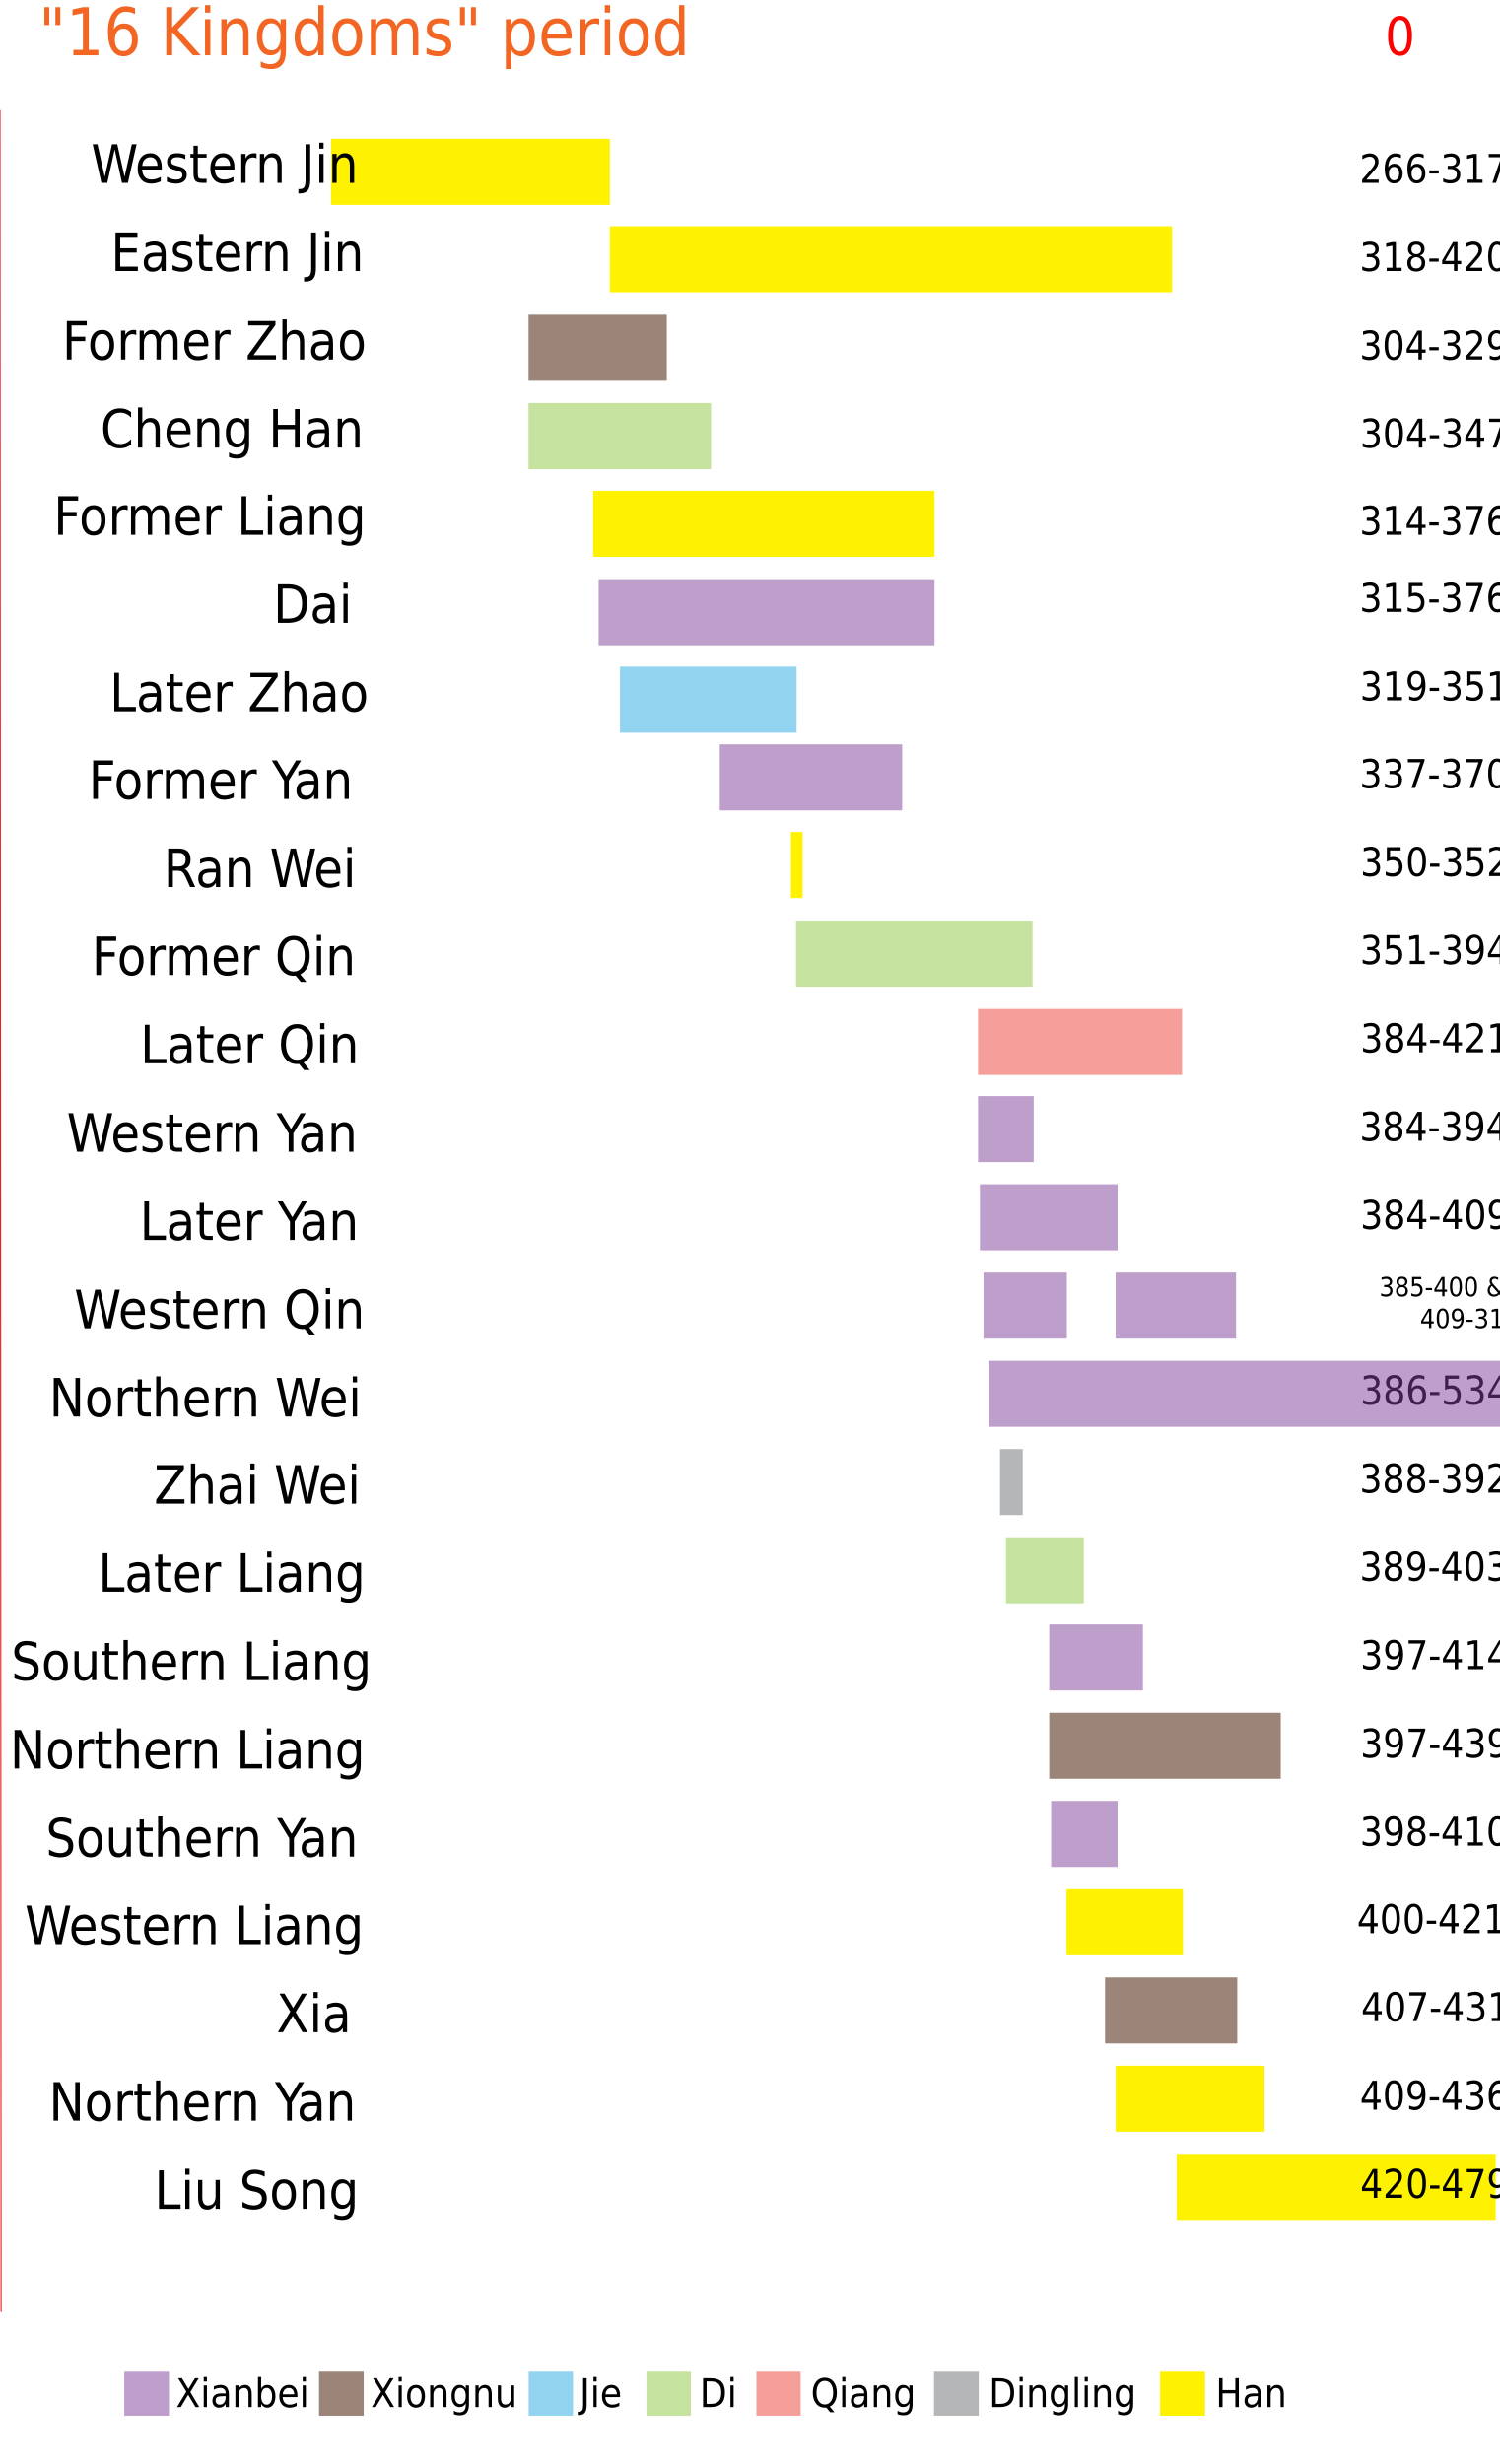
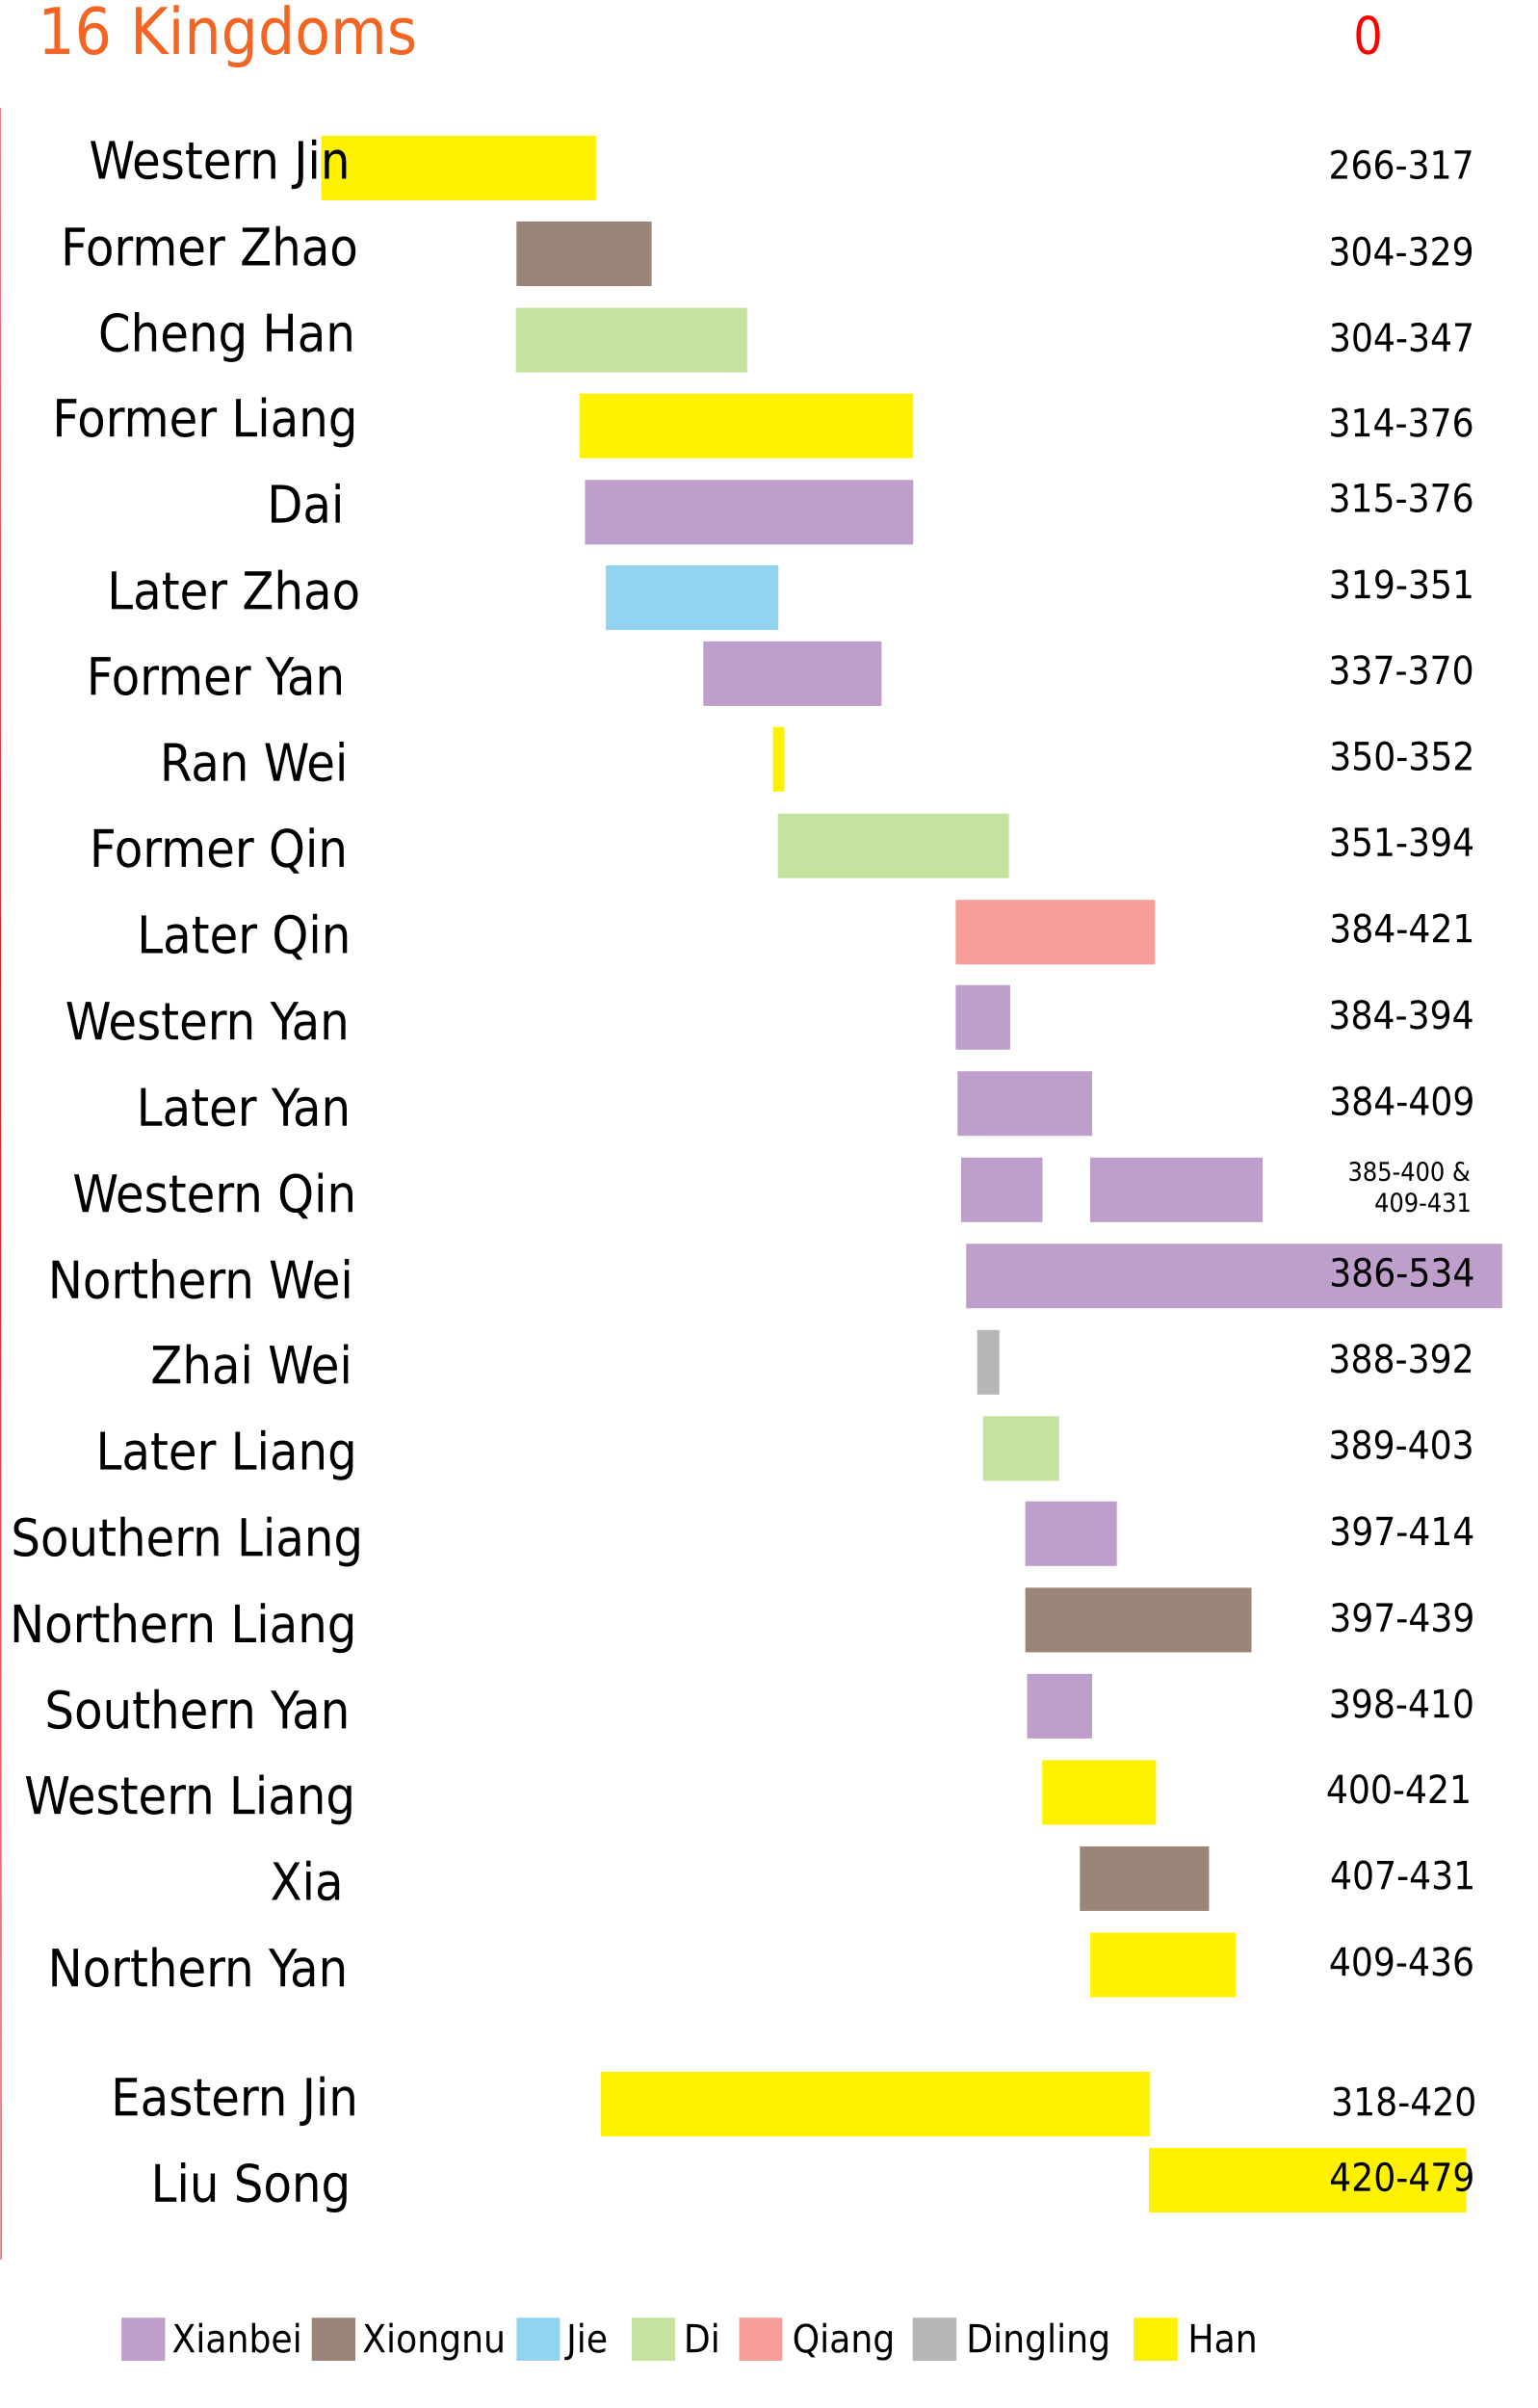
- <svg xmlns="http://www.w3.org/2000/svg" version="1.1" id="Layer_1" x="0px" y="0px" viewBox="0 0 1362.2 2238.1" style="enable-background:new 0 0 1362.2 2238.1;" xml:space="preserve">
+ <svg xmlns="http://www.w3.org/2000/svg" version="1.1" id="Layer_1" x="0px" y="0px" viewBox="0 0 1428.9 2238.1" style="enable-background:new 0 0 1428.9 2238.1;" xml:space="preserve">
  <style type="text/css">
	.st0{fill:none;stroke:#FFF200;stroke-width:60;stroke-miterlimit:10;}
	.st1{fill:none;stroke:#9B8579;stroke-width:60;stroke-miterlimit:10;}
	.st2{fill:#F26522;}
	.st3{font-family: 'Myriad Pro', 'DejaVu Sans Condensed', Helvetica, Arial, sans-serif; }
	.st4{font-size:60px;}
	.st5{font-size:48px;}
	.st6{font-size:36px;}
	.st7{fill:none;stroke:#8DC63F;stroke-width:60;stroke-miterlimit:10;stroke-opacity:0.5;}
	.st8{fill:none;stroke:#7F3F98;stroke-width:60;stroke-miterlimit:10;stroke-opacity:0.5;}
	.st9{fill:none;stroke:#27AAE1;stroke-width:60;stroke-miterlimit:10;stroke-opacity:0.5;}
	.st10{fill:none;stroke:#EF4136;stroke-width:60;stroke-miterlimit:10;stroke-opacity:0.5;}
	.st11{font-size:24px;}
	.st12{fill:none;stroke:#6D6E71;stroke-width:60;stroke-miterlimit:10;stroke-opacity:0.5;}
	.st13{fill:none;stroke:#7F3F98;stroke-width:40;stroke-miterlimit:10;stroke-opacity:0.5;}
	.st14{fill:none;stroke:#9B8579;stroke-width:40;stroke-miterlimit:10;}
	.st15{fill:none;stroke:#27AAE1;stroke-width:40;stroke-miterlimit:10;stroke-opacity:0.5;}
	.st16{fill:none;stroke:#8DC63F;stroke-width:40;stroke-miterlimit:10;stroke-opacity:0.5;}
	.st17{fill:none;stroke:#EF4136;stroke-width:40;stroke-miterlimit:10;stroke-opacity:0.5;}
	.st18{fill:none;stroke:#6D6E71;stroke-width:40;stroke-miterlimit:10;stroke-opacity:0.5;}
	.st19{fill:none;stroke:#FFF200;stroke-width:40;stroke-miterlimit:10;}
	.st20{font-size:48px; fill: red; }
</style>
  <line style="fill:none;stroke:#ED1C24;stroke-width:1;" id="marker" x1="0" y1="100" x2="1" y2="2100" />
  <text transform="matrix(1 0 0 1 1258 50)" id="markerDate" class="st3 st20">0</text>
-   <line class="st0" x1="300.7" y1="156.1" x2="554" y2="156.1" />
-   <line class="st0" x1="554" y1="235.5" x2="1064.7" y2="235.5" />
-   <line class="st1" x1="480.1" y1="315.9" x2="605.7" y2="315.9" />
-   <line class="st0" x1="538.8" y1="475.8" x2="848.9" y2="475.8" />
-   <text transform="matrix(1 0 0 1 35.1375 50.2202)" class="st2 st3 st4">"16 Kingdoms" period</text>
+   <line class="st0" x1="298.6" y1="156.1" x2="554" y2="156.1" />
+   <line class="st1" x1="480.1" y1="235.9" x2="605.7" y2="235.9" />
+   <line class="st0" x1="538.8" y1="395.8" x2="848.9" y2="395.8" />
+   <text transform="matrix(1 0 0 1 35.1375 50.2202)" class="st2 st3 st4">16 Kingdoms</text>
  <text transform="matrix(1 0 0 1 82.7894 166.0709)" class="st3 st5">Western Jin</text>
-   <text transform="matrix(1 0 0 1 100.6923 246.1689)" class="st3 st5">Eastern Jin</text>
-   <text transform="matrix(1 0 0 1 56.4832 326.6003)" class="st3 st5">Former Zhao</text>
-   <text transform="matrix(1 0 0 1 91.2854 406.5536)" class="st3 st5">Cheng Han</text>
-   <text transform="matrix(1 0 0 1 48.6603 485.7375)" class="st3 st5">Former Liang</text>
+   <text transform="matrix(1 0 0 1 56.4832 246.6003)" class="st3 st5">Former Zhao</text>
+   <text transform="matrix(1 0 0 1 91.2854 326.5536)" class="st3 st5">Cheng Han</text>
+   <text transform="matrix(1 0 0 1 48.6603 405.7375)" class="st3 st5">Former Liang</text>
  <text transform="matrix(1 0 0 1 1234.967 166.0707)" class="st3 st6">266-317</text>
-   <text transform="matrix(1 0 0 1 1234.967 246.1688)" class="st3 st6">318-420</text>
-   <text transform="matrix(1 0 0 1 1234.967 326.6002)" class="st3 st6">304-329</text>
-   <text transform="matrix(1 0 0 1 1235.355 406.5535)" class="st3 st6">304-347</text>
-   <text transform="matrix(1 0 0 1 1234.967 485.7374)" class="st3 st6">314-376</text>
-   <line class="st7" x1="480.1" y1="396.1" x2="645.9" y2="396.1" />
-   <text transform="matrix(1 0 0 1 248.1949 565.7375)" class="st3 st5">Dai</text>
-   <text transform="matrix(1 0 0 1 1234.967 555.7374)" class="st3 st6">315-376</text>
-   <line class="st8" x1="543.8" y1="556.1" x2="848.9" y2="556.1" />
-   <text transform="matrix(1 0 0 1 99.5946 646.0709)" class="st3 st5">Later Zhao</text>
-   <text transform="matrix(1 0 0 1 1235.3 636.0707)" class="st3 st6">319-351</text>
-   <line class="st9" x1="563.2" y1="635.5" x2="723.6" y2="635.5" />
-   <text transform="matrix(1 0 0 1 80.4127 725.6983)" class="st3 st5">Former Yan</text>
-   <text transform="matrix(1 0 0 1 1234.967 715.6982)" class="st3 st6">337-370</text>
-   <line class="st8" x1="653.8" y1="706.1" x2="819.5" y2="706.1" />
-   <line class="st0" x1="718.5" y1="785.7" x2="729.1" y2="785.7" />
-   <text transform="matrix(1 0 0 1 148.5347 805.7299)" class="st3 st5">Ran Wei</text>
-   <text transform="matrix(1 0 0 1 1235.633 795.7297)" class="st3 st6">350-352</text>
-   <text transform="matrix(1 0 0 1 83.2122 885.6516)" class="st3 st5">Former Qin</text>
-   <text transform="matrix(1 0 0 1 1235.355 875.6514)" class="st3 st6">351-394</text>
-   <line class="st7" x1="723.1" y1="866.2" x2="937.9" y2="866.2" />
-   <text transform="matrix(1 0 0 1 127.3219 965.8085)" class="st3 st5">Later Qin</text>
-   <text transform="matrix(1 0 0 1 1235.689 955.8083)" class="st3 st6">384-421</text>
-   <line class="st10" x1="888.4" y1="946.4" x2="1073.8" y2="946.4" />
-   <text transform="matrix(1 0 0 1 60.6778 1046.149)" class="st3 st5">Western Yan</text>
-   <text transform="matrix(1 0 0 1 1234.967 1036.149)" class="st3 st6">384-394</text>
-   <line class="st8" x1="888.4" y1="1025.6" x2="939" y2="1025.6" />
-   <text transform="matrix(1 0 0 1 126.8562 1126.306)" class="st3 st5">Later Yan</text>
-   <text transform="matrix(1 0 0 1 1235.633 1116.306)" class="st3 st6">384-409</text>
-   <line class="st8" x1="890.1" y1="1105.7" x2="1015.2" y2="1105.7" />
-   <text transform="matrix(1 0 0 1 67.4771 1206.463)" class="st3 st5">Western Qin</text>
-   <text transform="matrix(1 0 0 1 1252.89 1177.463)">
+   <text transform="matrix(1 0 0 1 1234.967 246.6002)" class="st3 st6">304-329</text>
+   <text transform="matrix(1 0 0 1 1235.355 326.5535)" class="st3 st6">304-347</text>
+   <text transform="matrix(1 0 0 1 1234.967 405.7374)" class="st3 st6">314-376</text>
+   <line class="st7" x1="479.5" y1="316.1" x2="694.5" y2="316.1" />
+   <text transform="matrix(1 0 0 1 248.1949 485.7375)" class="st3 st5">Dai</text>
+   <text transform="matrix(1 0 0 1 1234.967 475.7374)" class="st3 st6">315-376</text>
+   <line class="st8" x1="543.8" y1="476.1" x2="848.9" y2="476.1" />
+   <text transform="matrix(1 0 0 1 99.5946 566.0709)" class="st3 st5">Later Zhao</text>
+   <text transform="matrix(1 0 0 1 1235.3 556.0707)" class="st3 st6">319-351</text>
+   <line class="st9" x1="563.2" y1="555.5" x2="723.6" y2="555.5" />
+   <text transform="matrix(1 0 0 1 80.4127 645.6983)" class="st3 st5">Former Yan</text>
+   <text transform="matrix(1 0 0 1 1234.967 635.6982)" class="st3 st6">337-370</text>
+   <line class="st8" x1="653.8" y1="626.1" x2="819.5" y2="626.1" />
+   <line class="st0" x1="718.5" y1="705.7" x2="729.1" y2="705.7" />
+   <text transform="matrix(1 0 0 1 148.5347 725.7299)" class="st3 st5">Ran Wei</text>
+   <text transform="matrix(1 0 0 1 1235.633 715.7297)" class="st3 st6">350-352</text>
+   <text transform="matrix(1 0 0 1 83.2122 805.6516)" class="st3 st5">Former Qin</text>
+   <text transform="matrix(1 0 0 1 1235.355 795.6514)" class="st3 st6">351-394</text>
+   <line class="st7" x1="723.1" y1="786.2" x2="937.9" y2="786.2" />
+   <text transform="matrix(1 0 0 1 127.3219 885.8085)" class="st3 st5">Later Qin</text>
+   <text transform="matrix(1 0 0 1 1235.689 875.8083)" class="st3 st6">384-421</text>
+   <line class="st10" x1="888.4" y1="866.4" x2="1073.8" y2="866.4" />
+   <text transform="matrix(1 0 0 1 60.6778 966.1494)" class="st3 st5">Western Yan</text>
+   <text transform="matrix(1 0 0 1 1234.967 956.1492)" class="st3 st6">384-394</text>
+   <line class="st8" x1="888.4" y1="945.6" x2="939" y2="945.6" />
+   <text transform="matrix(1 0 0 1 126.8562 1046.306)" class="st3 st5">Later Yan</text>
+   <text transform="matrix(1 0 0 1 1235.633 1036.306)" class="st3 st6">384-409</text>
+   <line class="st8" x1="890.1" y1="1025.7" x2="1015.2" y2="1025.7" />
+   <text transform="matrix(1 0 0 1 67.4771 1126.463)" class="st3 st5">Western Qin</text>
+   <text transform="matrix(1 0 0 1 1252.89 1097.463)">
    <tspan x="0" y="0" class="st3 st11">385-400 &amp; </tspan>
-     <tspan x="37" y="28.8" class="st3 st11">409-31</tspan>
+     <tspan x="24.7" y="28.8" class="st3 st11">409-431</tspan>
  </text>
-   <line class="st8" x1="893.4" y1="1185.9" x2="969.1" y2="1185.9" />
-   <text transform="matrix(1 0 0 1 44.5925 1286.62)" class="st3 st5">Northern Wei</text>
-   <text transform="matrix(1 0 0 1 1235.633 1275.62)" class="st3 st6">386-534</text>
-   <line class="st8" x1="898.1" y1="1266" x2="1400.6" y2="1266" />
-   <line class="st8" x1="1013.4" y1="1185.9" x2="1122.8" y2="1185.9" />
-   <text transform="matrix(1 0 0 1 139.9166 1365.777)" class="st3 st5">Zhai Wei</text>
-   <text transform="matrix(1 0 0 1 1234.967 1355.777)" class="st3 st6">388-392</text>
-   <line class="st12" x1="908.4" y1="1346.2" x2="929" y2="1346.2" />
-   <text transform="matrix(1 0 0 1 89.1044 1445.75)" class="st3 st5">Later Liang</text>
-   <text transform="matrix(1 0 0 1 1235.022 1435.75)" class="st3 st6">389-403</text>
-   <line class="st7" x1="913.8" y1="1426.3" x2="984.5" y2="1426.3" />
-   <text transform="matrix(1 0 0 1 10.1536 1526.091)" class="st3 st5">Southern Liang</text>
-   <text transform="matrix(1 0 0 1 1235.633 1516.091)" class="st3 st6">397-414</text>
-   <line class="st8" x1="953.1" y1="1505.5" x2="1038.2" y2="1505.5" />
-   <line class="st1" x1="953.1" y1="1585.7" x2="1163.4" y2="1585.7" />
-   <text transform="matrix(1 0 0 1 8.9852 1606.374)" class="st3 st5">Northern Liang</text>
-   <text transform="matrix(1 0 0 1 1235.634 1596.373)" class="st3 st6">397-439</text>
-   <text transform="matrix(1 0 0 1 41.5712 1686.405)" class="st3 st5">Southern Yan</text>
-   <text transform="matrix(1 0 0 1 1235.3 1676.405)" class="st3 st6">398-410</text>
-   <line class="st8" x1="954.8" y1="1665.8" x2="1015.2" y2="1665.8" />
-   <line class="st0" x1="968.8" y1="1746" x2="1074.6" y2="1746" />
-   <text transform="matrix(1 0 0 1 22.5916 1765.895)" class="st3 st5">Western Liang</text>
-   <text transform="matrix(1 0 0 1 1232.633 1755.895)" class="st3 st6">400-421</text>
-   <line class="st1" x1="1003.8" y1="1826.1" x2="1123.9" y2="1826.1" />
-   <text transform="matrix(1 0 0 1 251.1429 1845.844)" class="st3 st5">Xia</text>
-   <text transform="matrix(1 0 0 1 1236.356 1835.844)" class="st3 st6">407-431</text>
-   <line class="st0" x1="1013.5" y1="1906.3" x2="1148.6" y2="1906.3" />
-   <text transform="matrix(1 0 0 1 44.4031 1926.209)" class="st3 st5">Northern Yan</text>
-   <text transform="matrix(1 0 0 1 1235.301 1916.209)" class="st3 st6">409-436</text>
-   <line class="st0" x1="1068.8" y1="1986.4" x2="1358.6" y2="1986.4" />
-   <text transform="matrix(1 0 0 1 140.1993 2006.366)" class="st3 st5">Liu Song</text>
-   <text transform="matrix(1 0 0 1 1235.635 1996.366)" class="st3 st6">420-479</text>
+   <line class="st8" x1="893.4" y1="1105.9" x2="969.1" y2="1105.9" />
+   <text transform="matrix(1 0 0 1 44.5925 1206.62)" class="st3 st5">Northern Wei</text>
+   <line class="st8" x1="898.1" y1="1186" x2="1396.4" y2="1186" />
+   <text transform="matrix(1 0 0 1 1235.633 1195.62)" class="st3 st6">386-534</text>
+   <line class="st8" x1="1013.4" y1="1105.9" x2="1173.8" y2="1105.9" />
+   <text transform="matrix(1 0 0 1 139.9166 1285.777)" class="st3 st5">Zhai Wei</text>
+   <text transform="matrix(1 0 0 1 1234.967 1275.777)" class="st3 st6">388-392</text>
+   <line class="st12" x1="908.4" y1="1266.2" x2="929" y2="1266.2" />
+   <text transform="matrix(1 0 0 1 89.1044 1365.75)" class="st3 st5">Later Liang</text>
+   <text transform="matrix(1 0 0 1 1235.022 1355.75)" class="st3 st6">389-403</text>
+   <line class="st7" x1="913.8" y1="1346.3" x2="984.5" y2="1346.3" />
+   <text transform="matrix(1 0 0 1 10.1536 1446.091)" class="st3 st5">Southern Liang</text>
+   <text transform="matrix(1 0 0 1 1235.633 1436.091)" class="st3 st6">397-414</text>
+   <line class="st8" x1="953.1" y1="1425.5" x2="1038.2" y2="1425.5" />
+   <line class="st1" x1="953.1" y1="1505.7" x2="1163.4" y2="1505.7" />
+   <text transform="matrix(1 0 0 1 8.9852 1526.374)" class="st3 st5">Northern Liang</text>
+   <text transform="matrix(1 0 0 1 1235.634 1516.373)" class="st3 st6">397-439</text>
+   <text transform="matrix(1 0 0 1 41.5712 1606.405)" class="st3 st5">Southern Yan</text>
+   <text transform="matrix(1 0 0 1 1235.3 1596.405)" class="st3 st6">398-410</text>
+   <line class="st8" x1="954.8" y1="1585.8" x2="1015.2" y2="1585.8" />
+   <line class="st0" x1="968.8" y1="1666" x2="1074.6" y2="1666" />
+   <text transform="matrix(1 0 0 1 22.5916 1685.895)" class="st3 st5">Western Liang</text>
+   <text transform="matrix(1 0 0 1 1232.633 1675.895)" class="st3 st6">400-421</text>
+   <line class="st1" x1="1003.8" y1="1746.1" x2="1123.9" y2="1746.1" />
+   <text transform="matrix(1 0 0 1 251.1429 1765.844)" class="st3 st5">Xia</text>
+   <text transform="matrix(1 0 0 1 1236.356 1755.844)" class="st3 st6">407-431</text>
+   <line class="st0" x1="1013.5" y1="1826.3" x2="1148.6" y2="1826.3" />
+   <text transform="matrix(1 0 0 1 44.4031 1846.209)" class="st3 st5">Northern Yan</text>
+   <text transform="matrix(1 0 0 1 1235.301 1836.209)" class="st3 st6">409-436</text>
+   <line class="st0" x1="1068" y1="2026.4" x2="1363" y2="2026.4" />
+   <text transform="matrix(1 0 0 1 140.1993 2046.366)" class="st3 st5">Liu Song</text>
+   <text transform="matrix(1 0 0 1 1235.635 2036.366)" class="st3 st6">420-479</text>
  <line class="st13" x1="112.9" y1="2174.2" x2="153.5" y2="2174.2" />
  <text transform="matrix(1 0 0 1 159.8244 2186.366)" class="st3 st6">Xianbei</text>
  <line class="st14" x1="289.8" y1="2174.2" x2="330.4" y2="2174.2" />
  <text transform="matrix(1 0 0 1 336.8244 2186.367)" class="st3 st6">Xiongnu</text>
  <line class="st15" x1="480.2" y1="2174.2" x2="520.5" y2="2174.2" />
  <text transform="matrix(1 0 0 1 526.4911 2186.366)" class="st3 st6">Jie</text>
  <line class="st16" x1="587.2" y1="2174.2" x2="627.6" y2="2174.2" />
  <text transform="matrix(1 0 0 1 635.4911 2186.366)" class="st3 st6">Di</text>
  <line class="st17" x1="687.1" y1="2174.2" x2="727.3" y2="2174.2" />
  <text transform="matrix(1 0 0 1 736.4911 2186.366)" class="st3 st6">Qiang</text>
  <line class="st18" x1="848.4" y1="2174.2" x2="889.1" y2="2174.2" />
  <text transform="matrix(1 0 0 1 898.1578 2186.366)" class="st3 st6">Dingling</text>
  <line class="st19" x1="1053.8" y1="2174.2" x2="1094.6" y2="2174.2" />
  <text transform="matrix(1 0 0 1 1104.158 2186.366)" class="st3 st6">Han</text>
+   <line class="st0" x1="558.4" y1="1955.6" x2="1069.1" y2="1955.6" />
+   <text transform="matrix(1 0 0 1 103.0815 1966.249)" class="st3 st5">Eastern Jin</text>
+   <text transform="matrix(1 0 0 1 1237.356 1966.248)" class="st3 st6">318-420</text>
</svg>
